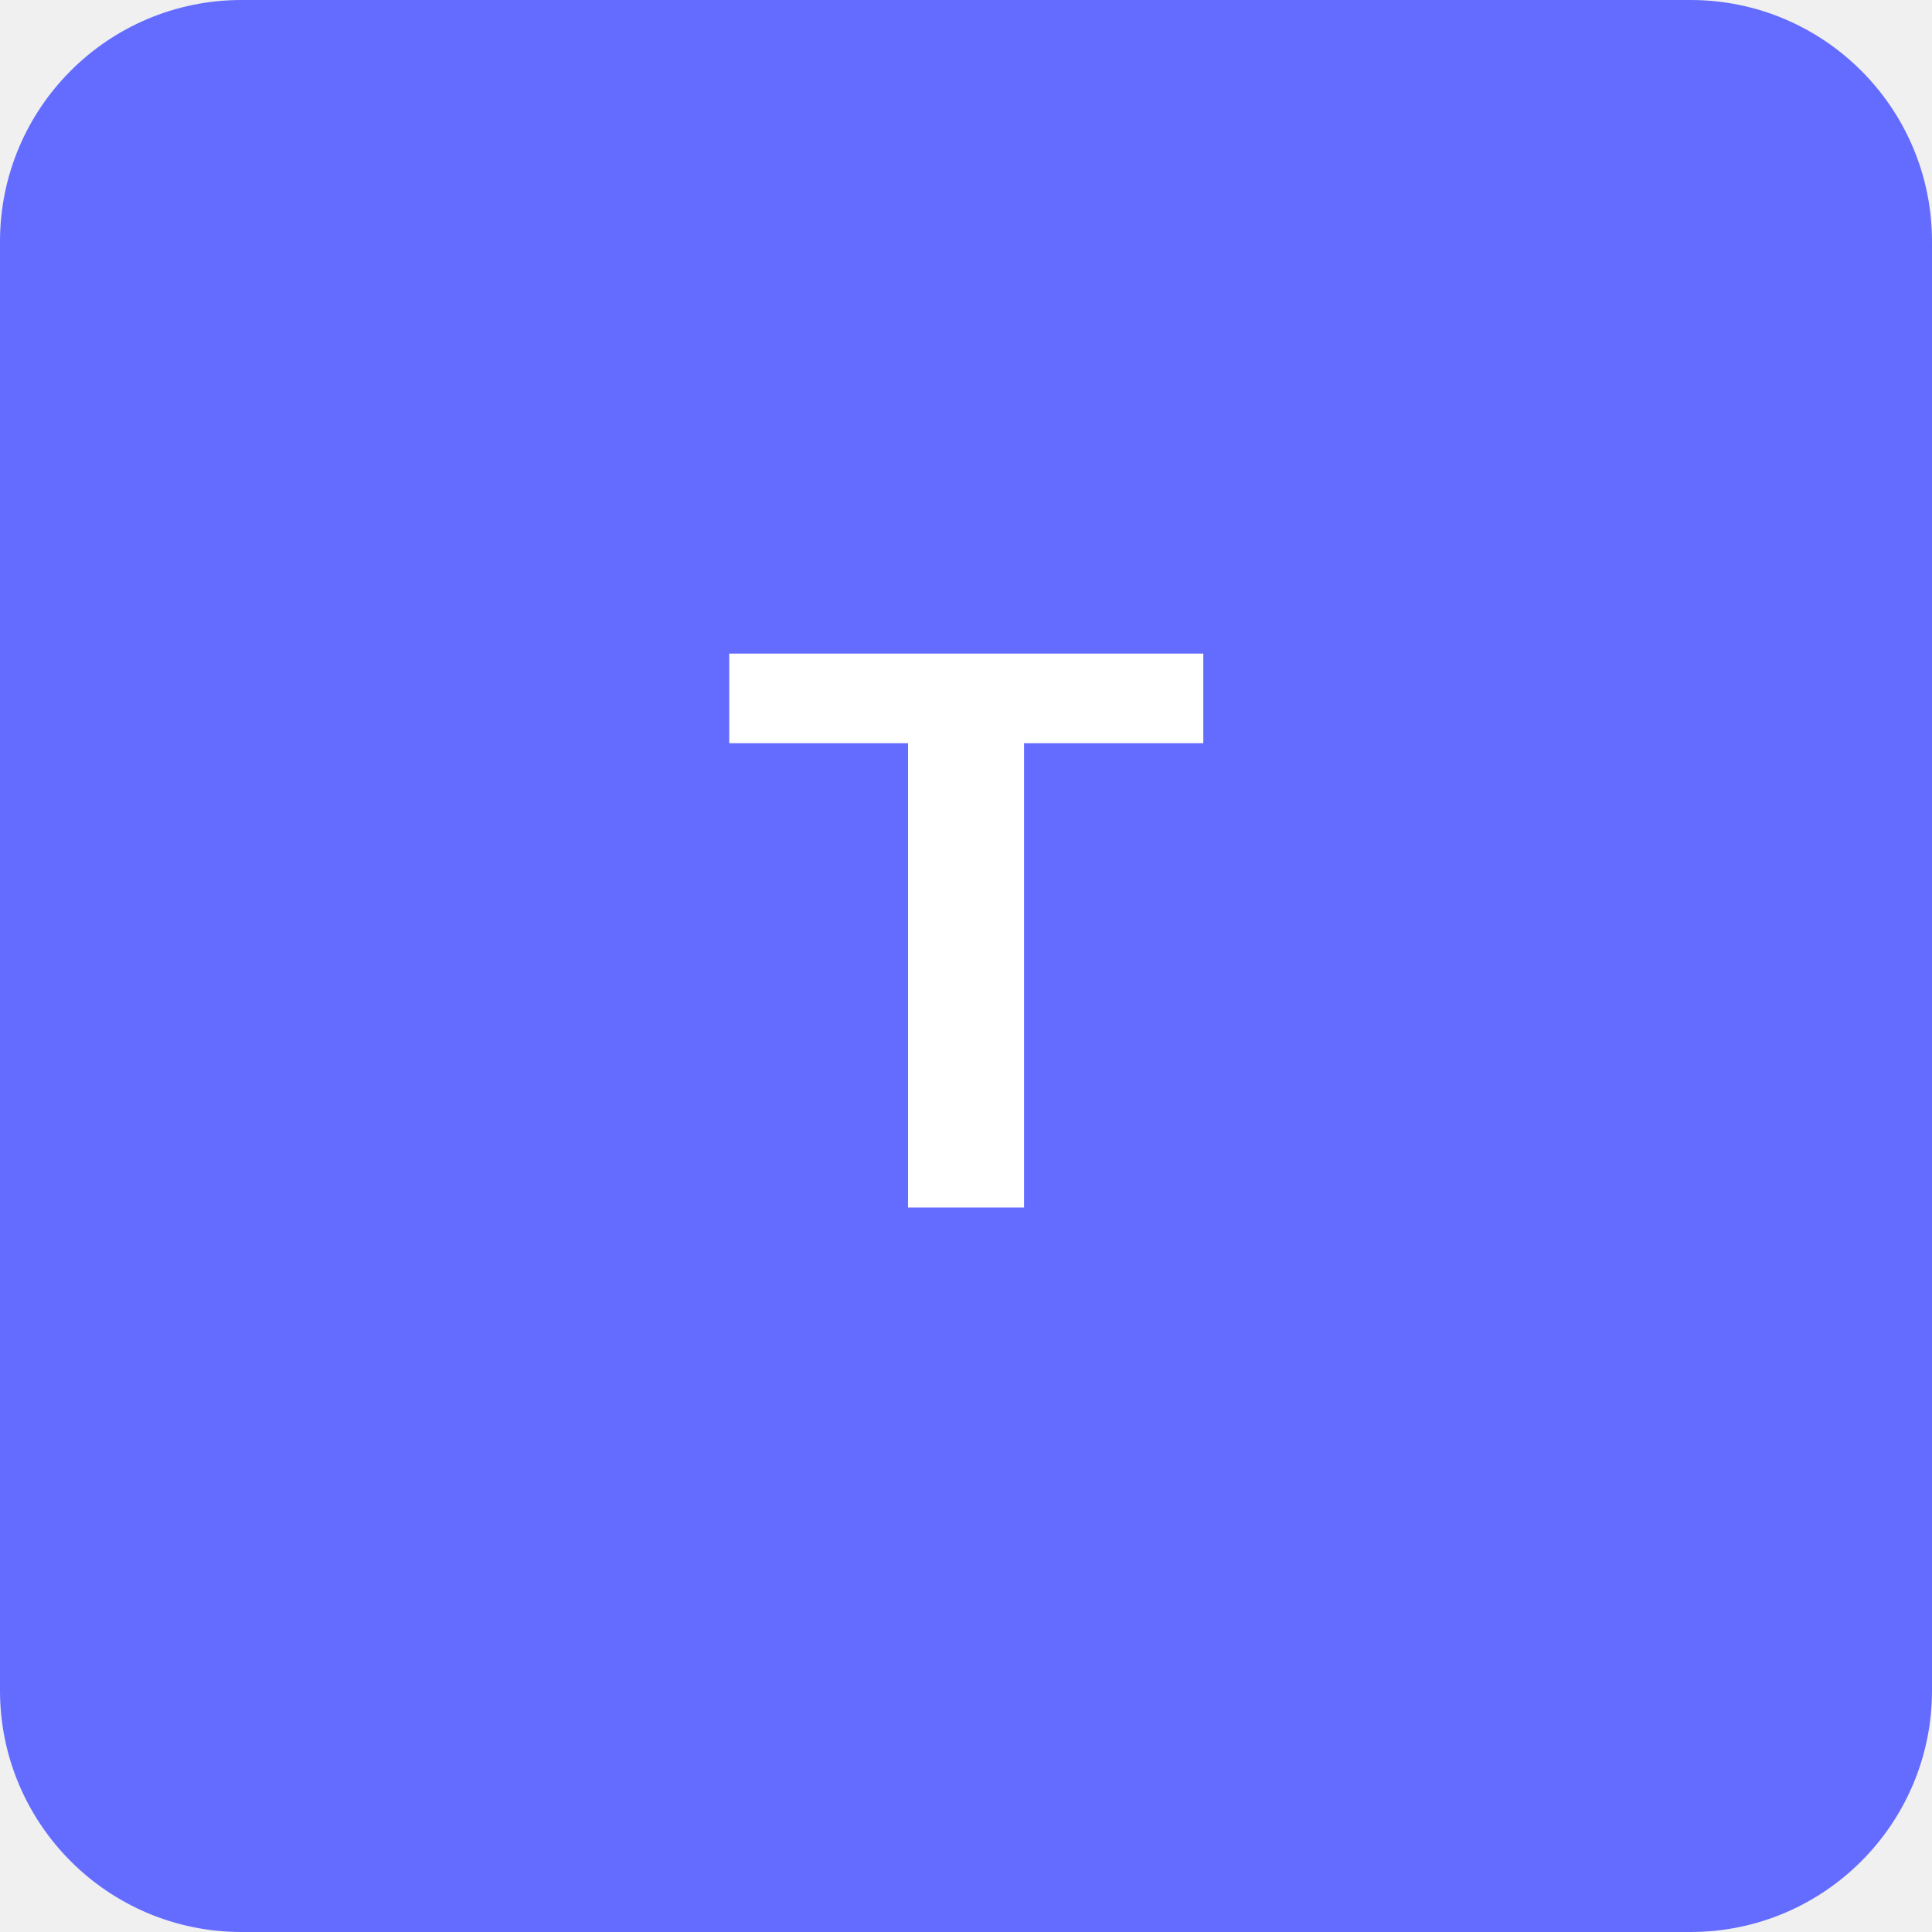
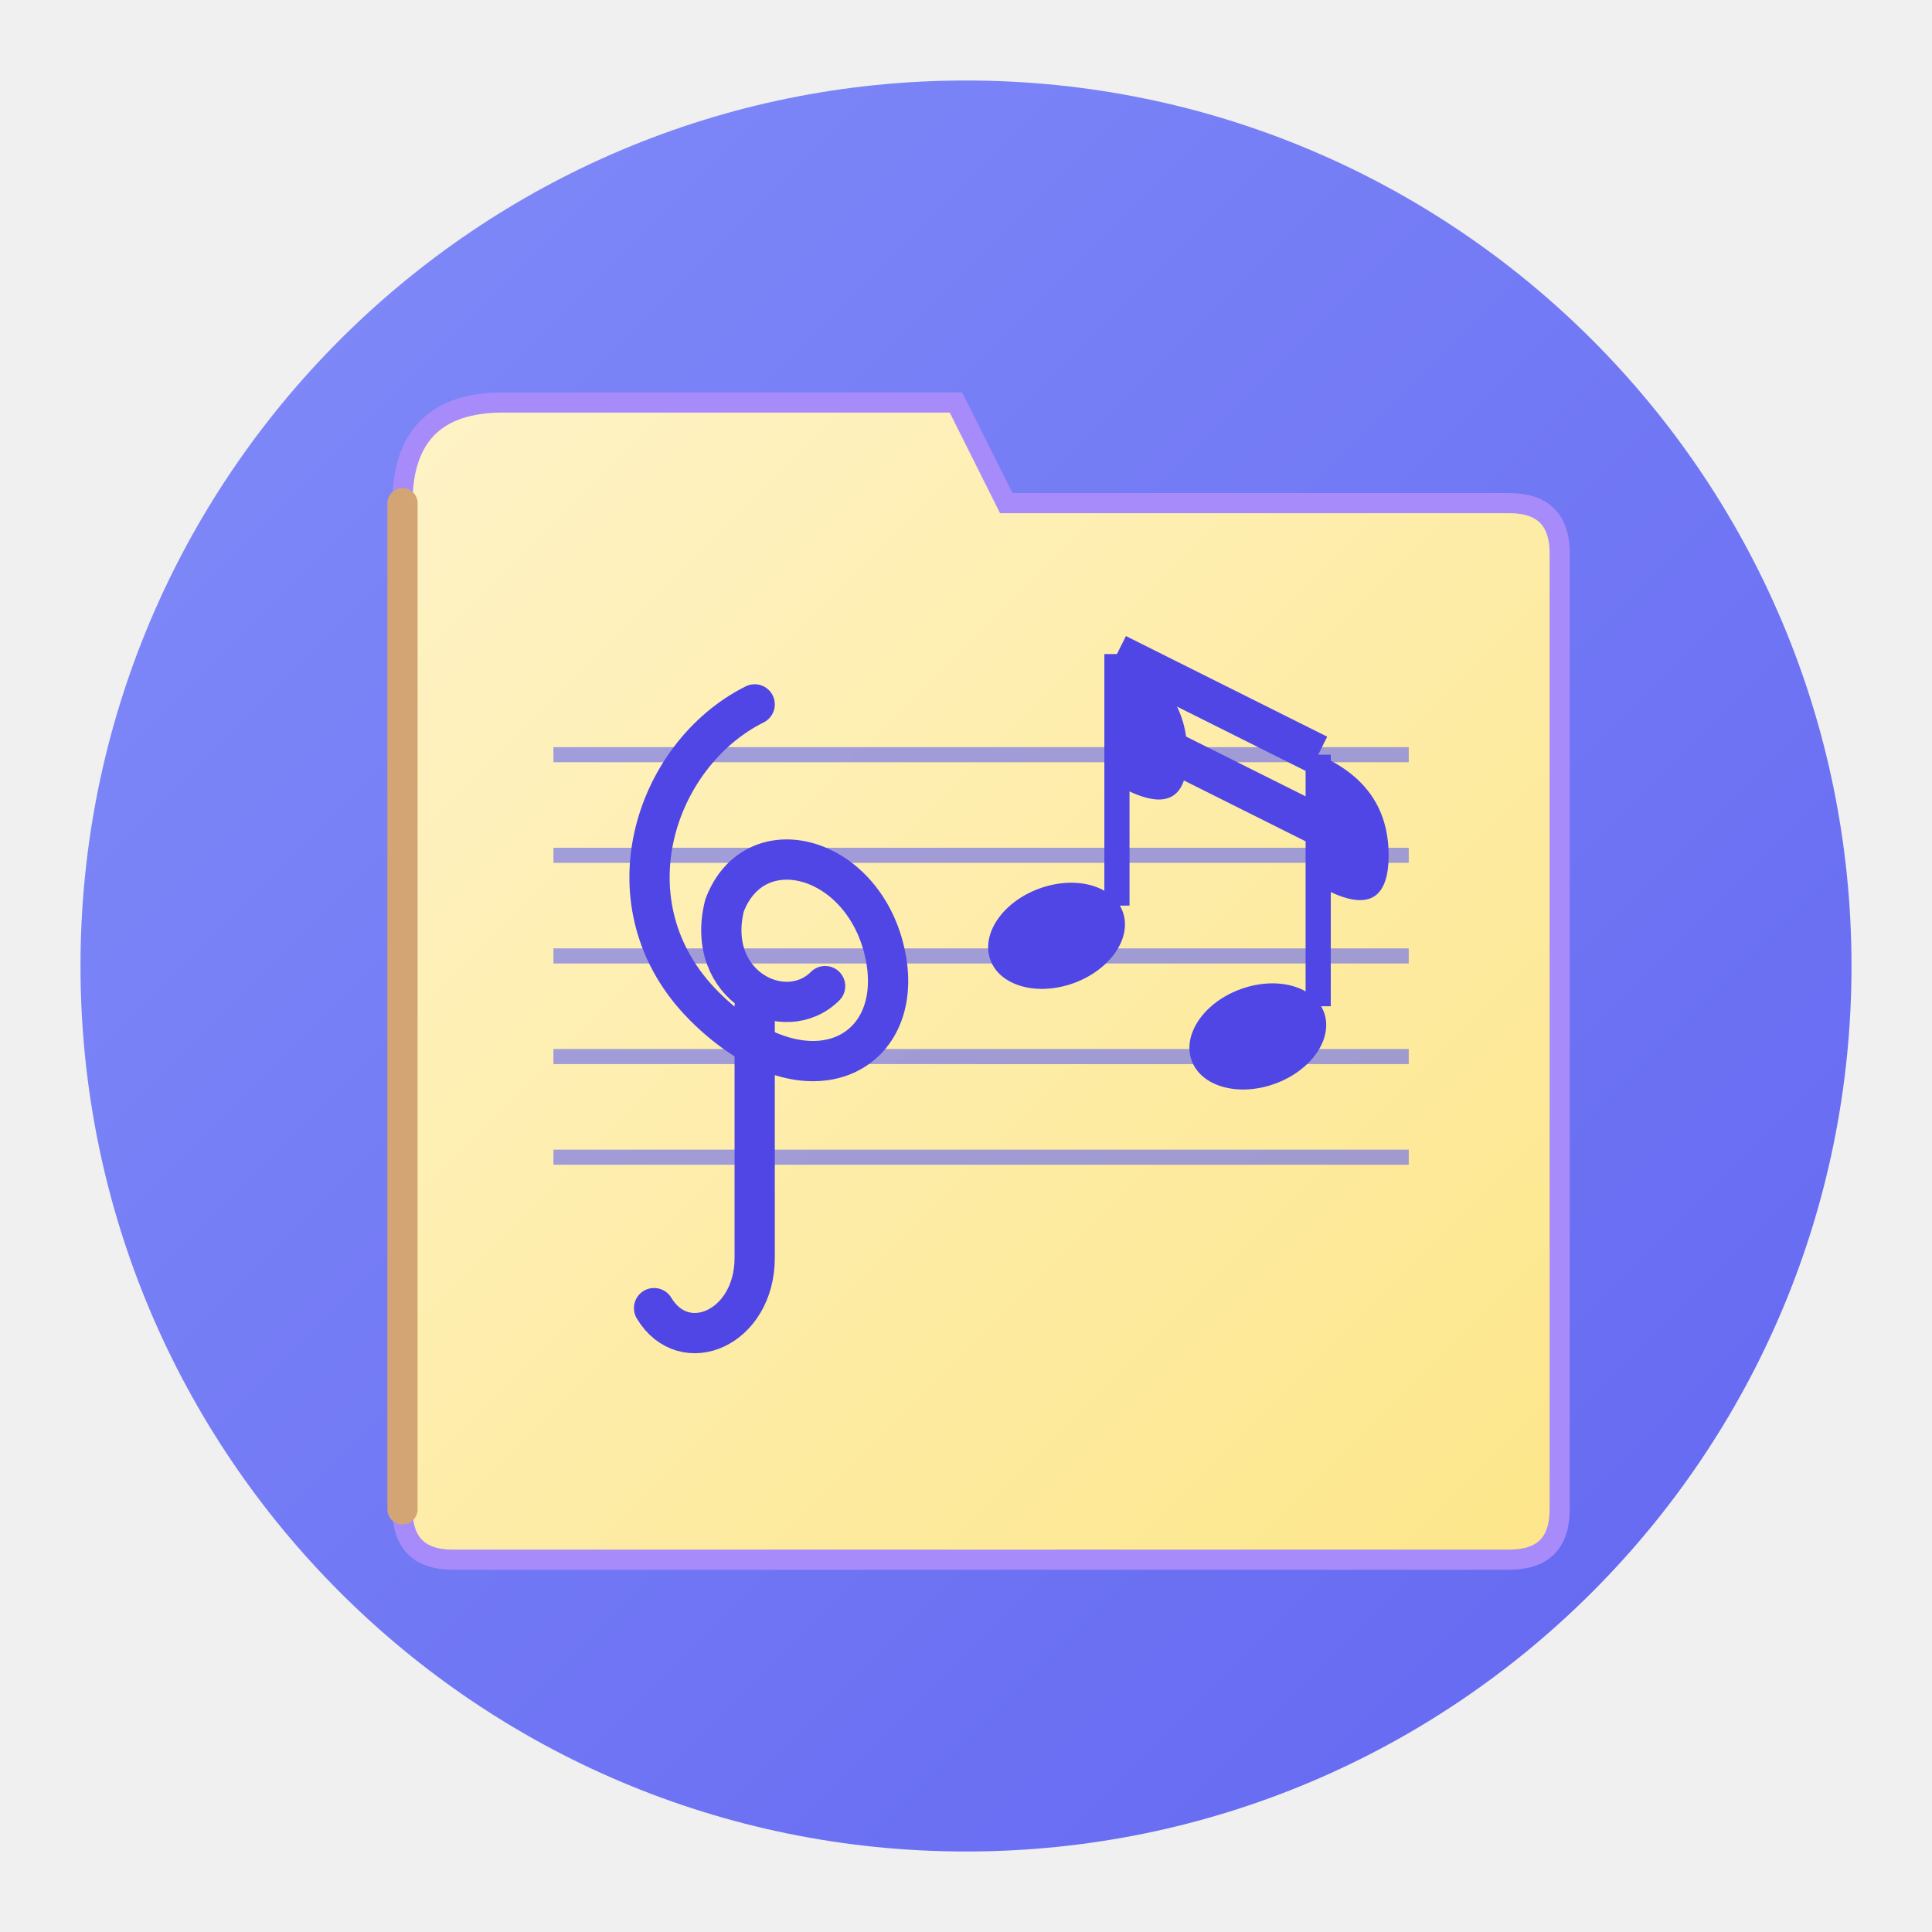
- <svg xmlns="http://www.w3.org/2000/svg" width="192" height="192" viewBox="0 0 192 192">
-   <rect width="192" height="192" fill="#646cff" rx="24" />
-   <text x="96" y="120" font-family="Arial, sans-serif" font-size="80" font-weight="bold" fill="white" text-anchor="middle">T</text>
+ <svg xmlns="http://www.w3.org/2000/svg" viewBox="0 0 192 192" width="192" height="192">
+   <defs>
+     <linearGradient id="bookGrad" x1="0%" y1="0%" x2="100%" y2="100%">
+       <stop offset="0%" style="stop-color:#818cf8" />
+       <stop offset="100%" style="stop-color:#6366f1" />
+     </linearGradient>
+     <linearGradient id="pageGrad" x1="0%" y1="0%" x2="100%" y2="100%">
+       <stop offset="0%" style="stop-color:#fef3c7" />
+       <stop offset="100%" style="stop-color:#fde68a" />
+     </linearGradient>
+   </defs>
+   <circle cx="96" cy="96" r="88" fill="url(#bookGrad)" />
+   <path d="M40 50 L40 150 Q40 155 45 155 L150 155 Q155 155 155 150 L155 55 Q155 50 150 50 L100 50 L95 40 L50 40 Q40 40 40 50 Z" fill="url(#pageGrad)" stroke="#a78bfa" stroke-width="2" />
+   <path d="M40 50 L40 150" stroke="#d4a574" stroke-width="3" stroke-linecap="round" />
+   <line x1="55" y1="75" x2="140" y2="75" stroke="#6366f1" stroke-width="1.5" opacity="0.6" />
+   <line x1="55" y1="85" x2="140" y2="85" stroke="#6366f1" stroke-width="1.5" opacity="0.6" />
+   <line x1="55" y1="95" x2="140" y2="95" stroke="#6366f1" stroke-width="1.5" opacity="0.6" />
+   <line x1="55" y1="105" x2="140" y2="105" stroke="#6366f1" stroke-width="1.5" opacity="0.6" />
+   <line x1="55" y1="115" x2="140" y2="115" stroke="#6366f1" stroke-width="1.5" opacity="0.6" />
+   <path d="M75 70 C65 75, 60 90, 70 100 C80 110, 90 105, 88 95 C86 85, 75 82, 72 90 C70 98, 78 102, 82 98 M75 100 L75 125 C75 132, 68 135, 65 130" fill="none" stroke="#4f46e5" stroke-width="4" stroke-linecap="round" stroke-linejoin="round" />
+   <ellipse cx="105" cy="93" rx="7" ry="5" fill="#4f46e5" transform="rotate(-20 105 93)" />
+   <line x1="111" y1="90" x2="111" y2="65" stroke="#4f46e5" stroke-width="2.5" />
+   <path d="M111 65 Q118 68, 118 75 Q118 82, 111 78" fill="#4f46e5" />
+   <ellipse cx="125" cy="103" rx="7" ry="5" fill="#4f46e5" transform="rotate(-20 125 103)" />
+   <line x1="131" y1="100" x2="131" y2="75" stroke="#4f46e5" stroke-width="2.5" />
+   <path d="M131 75 Q138 78, 138 85 Q138 92, 131 88" fill="#4f46e5" />
+   <path d="M111 65 L131 75" stroke="#4f46e5" stroke-width="4" />
+   <path d="M111 72 L131 82" stroke="#4f46e5" stroke-width="4" />
</svg>
